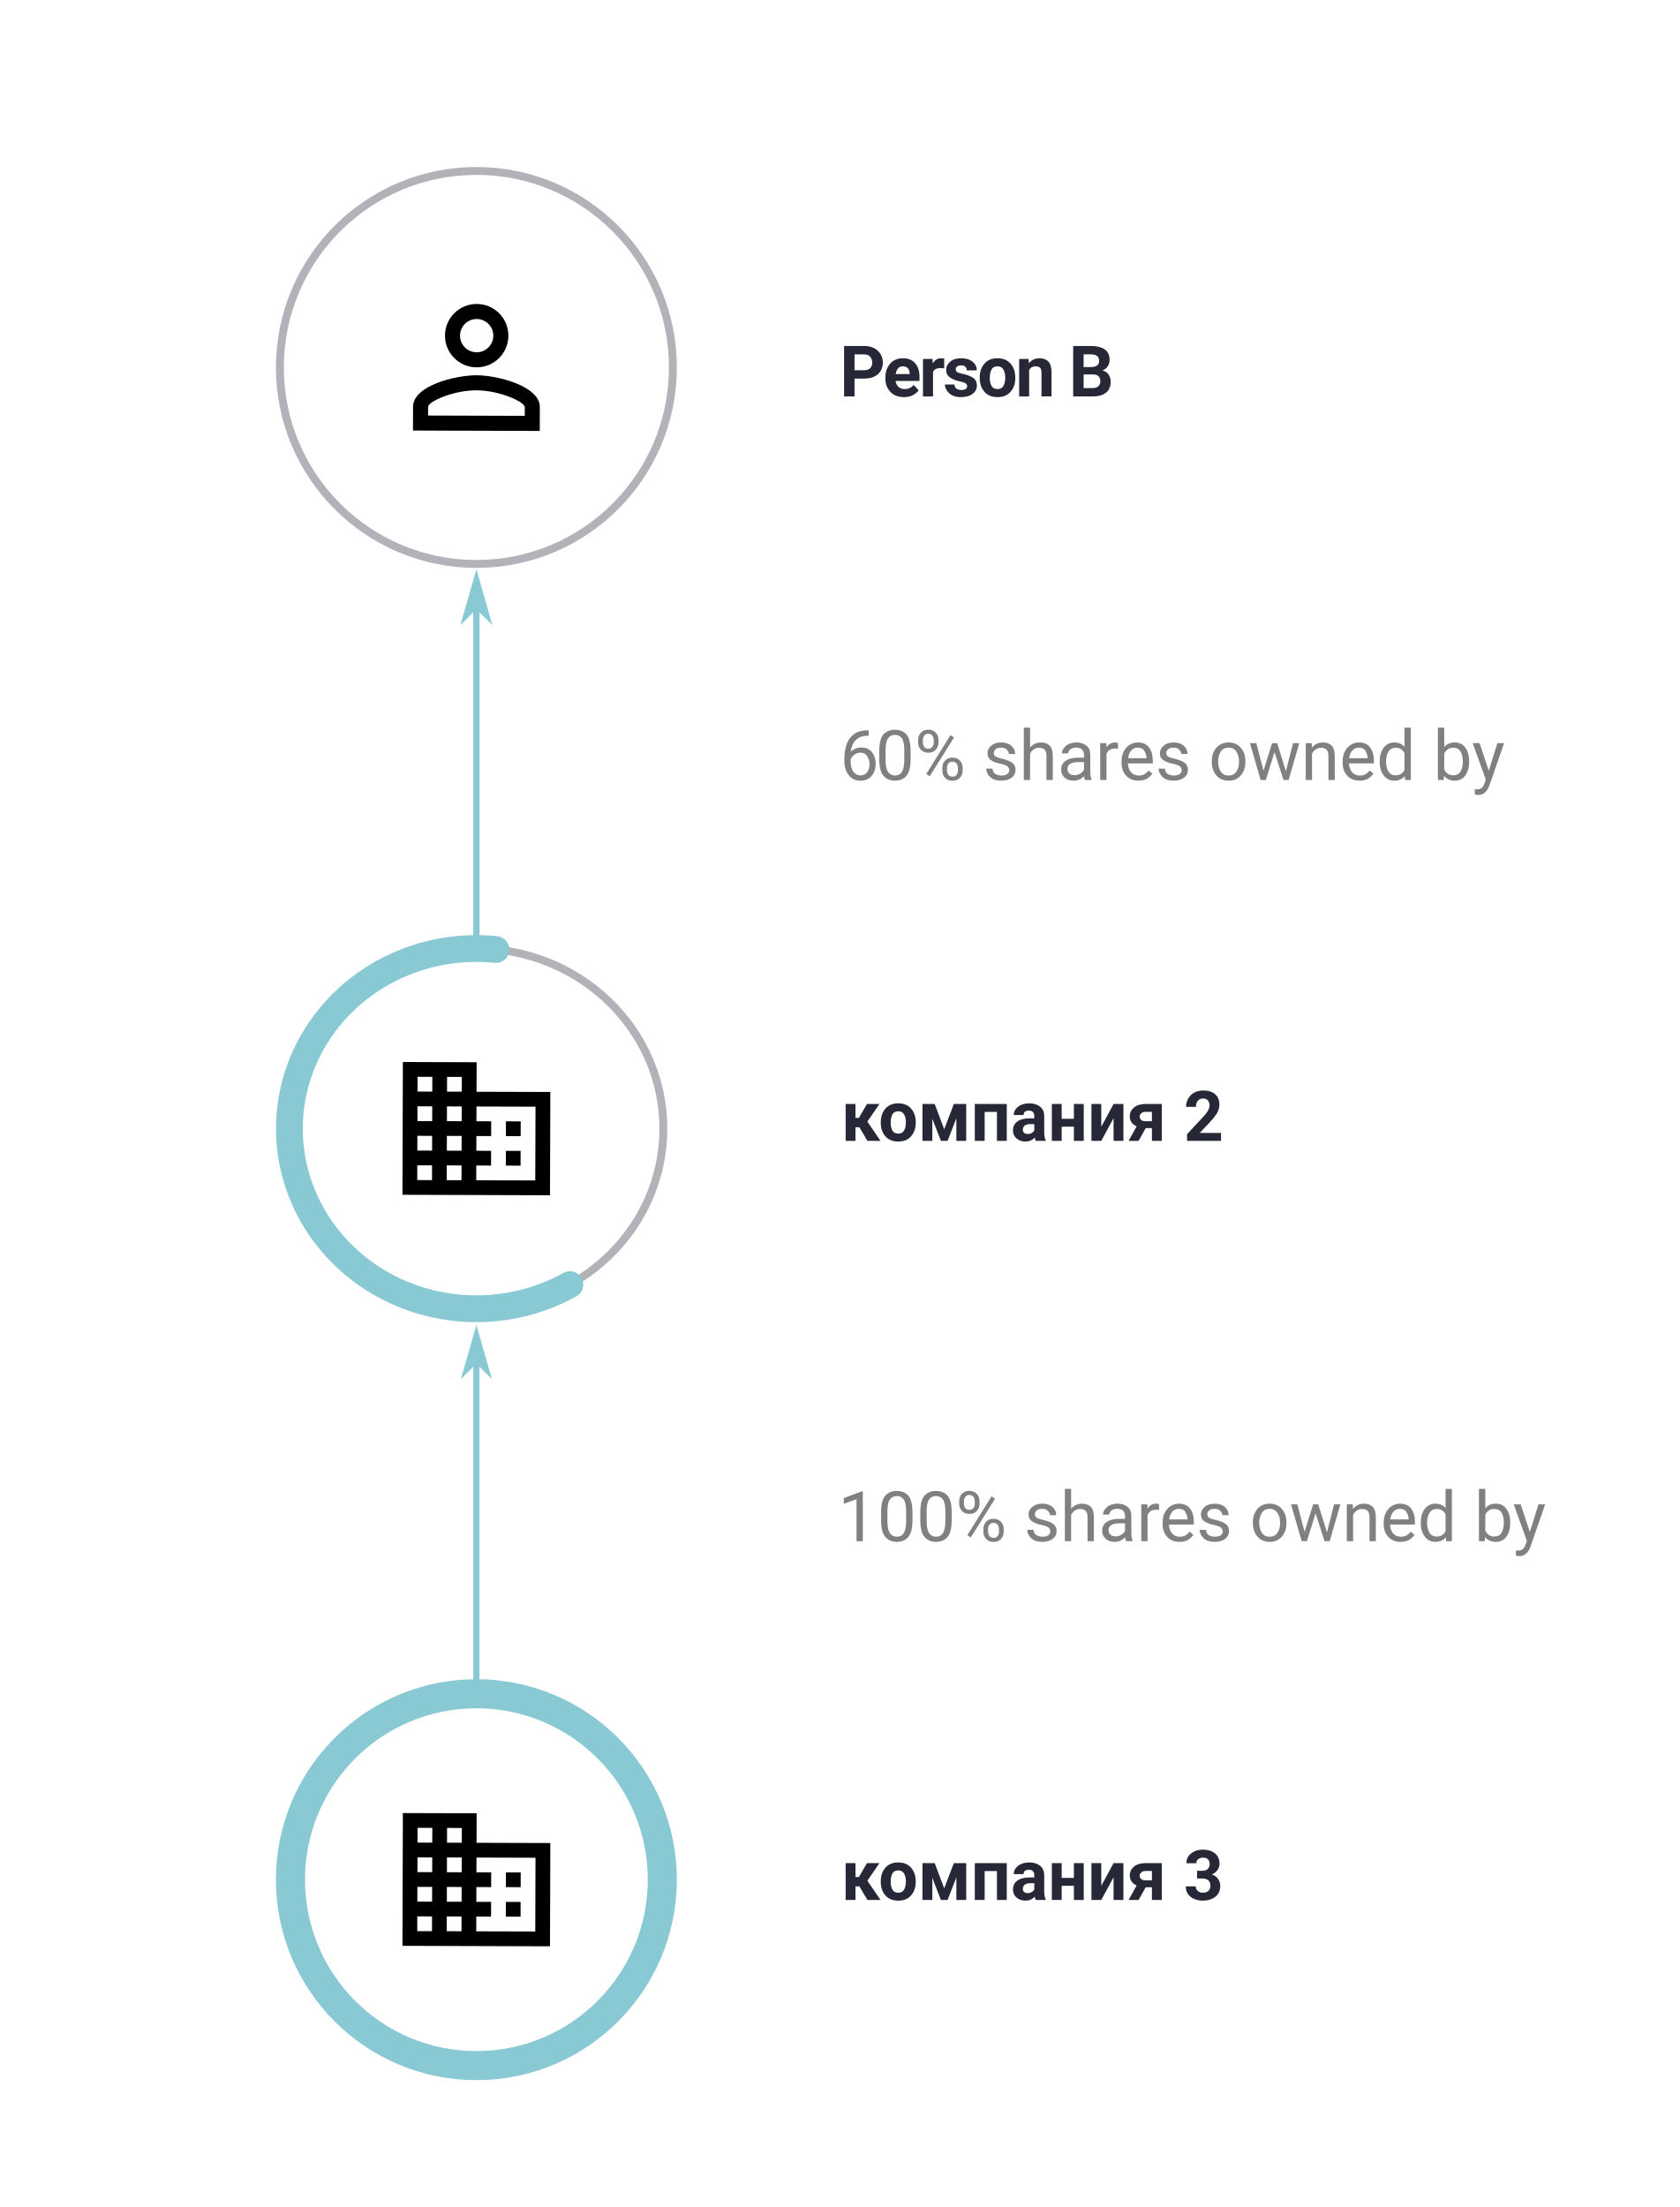
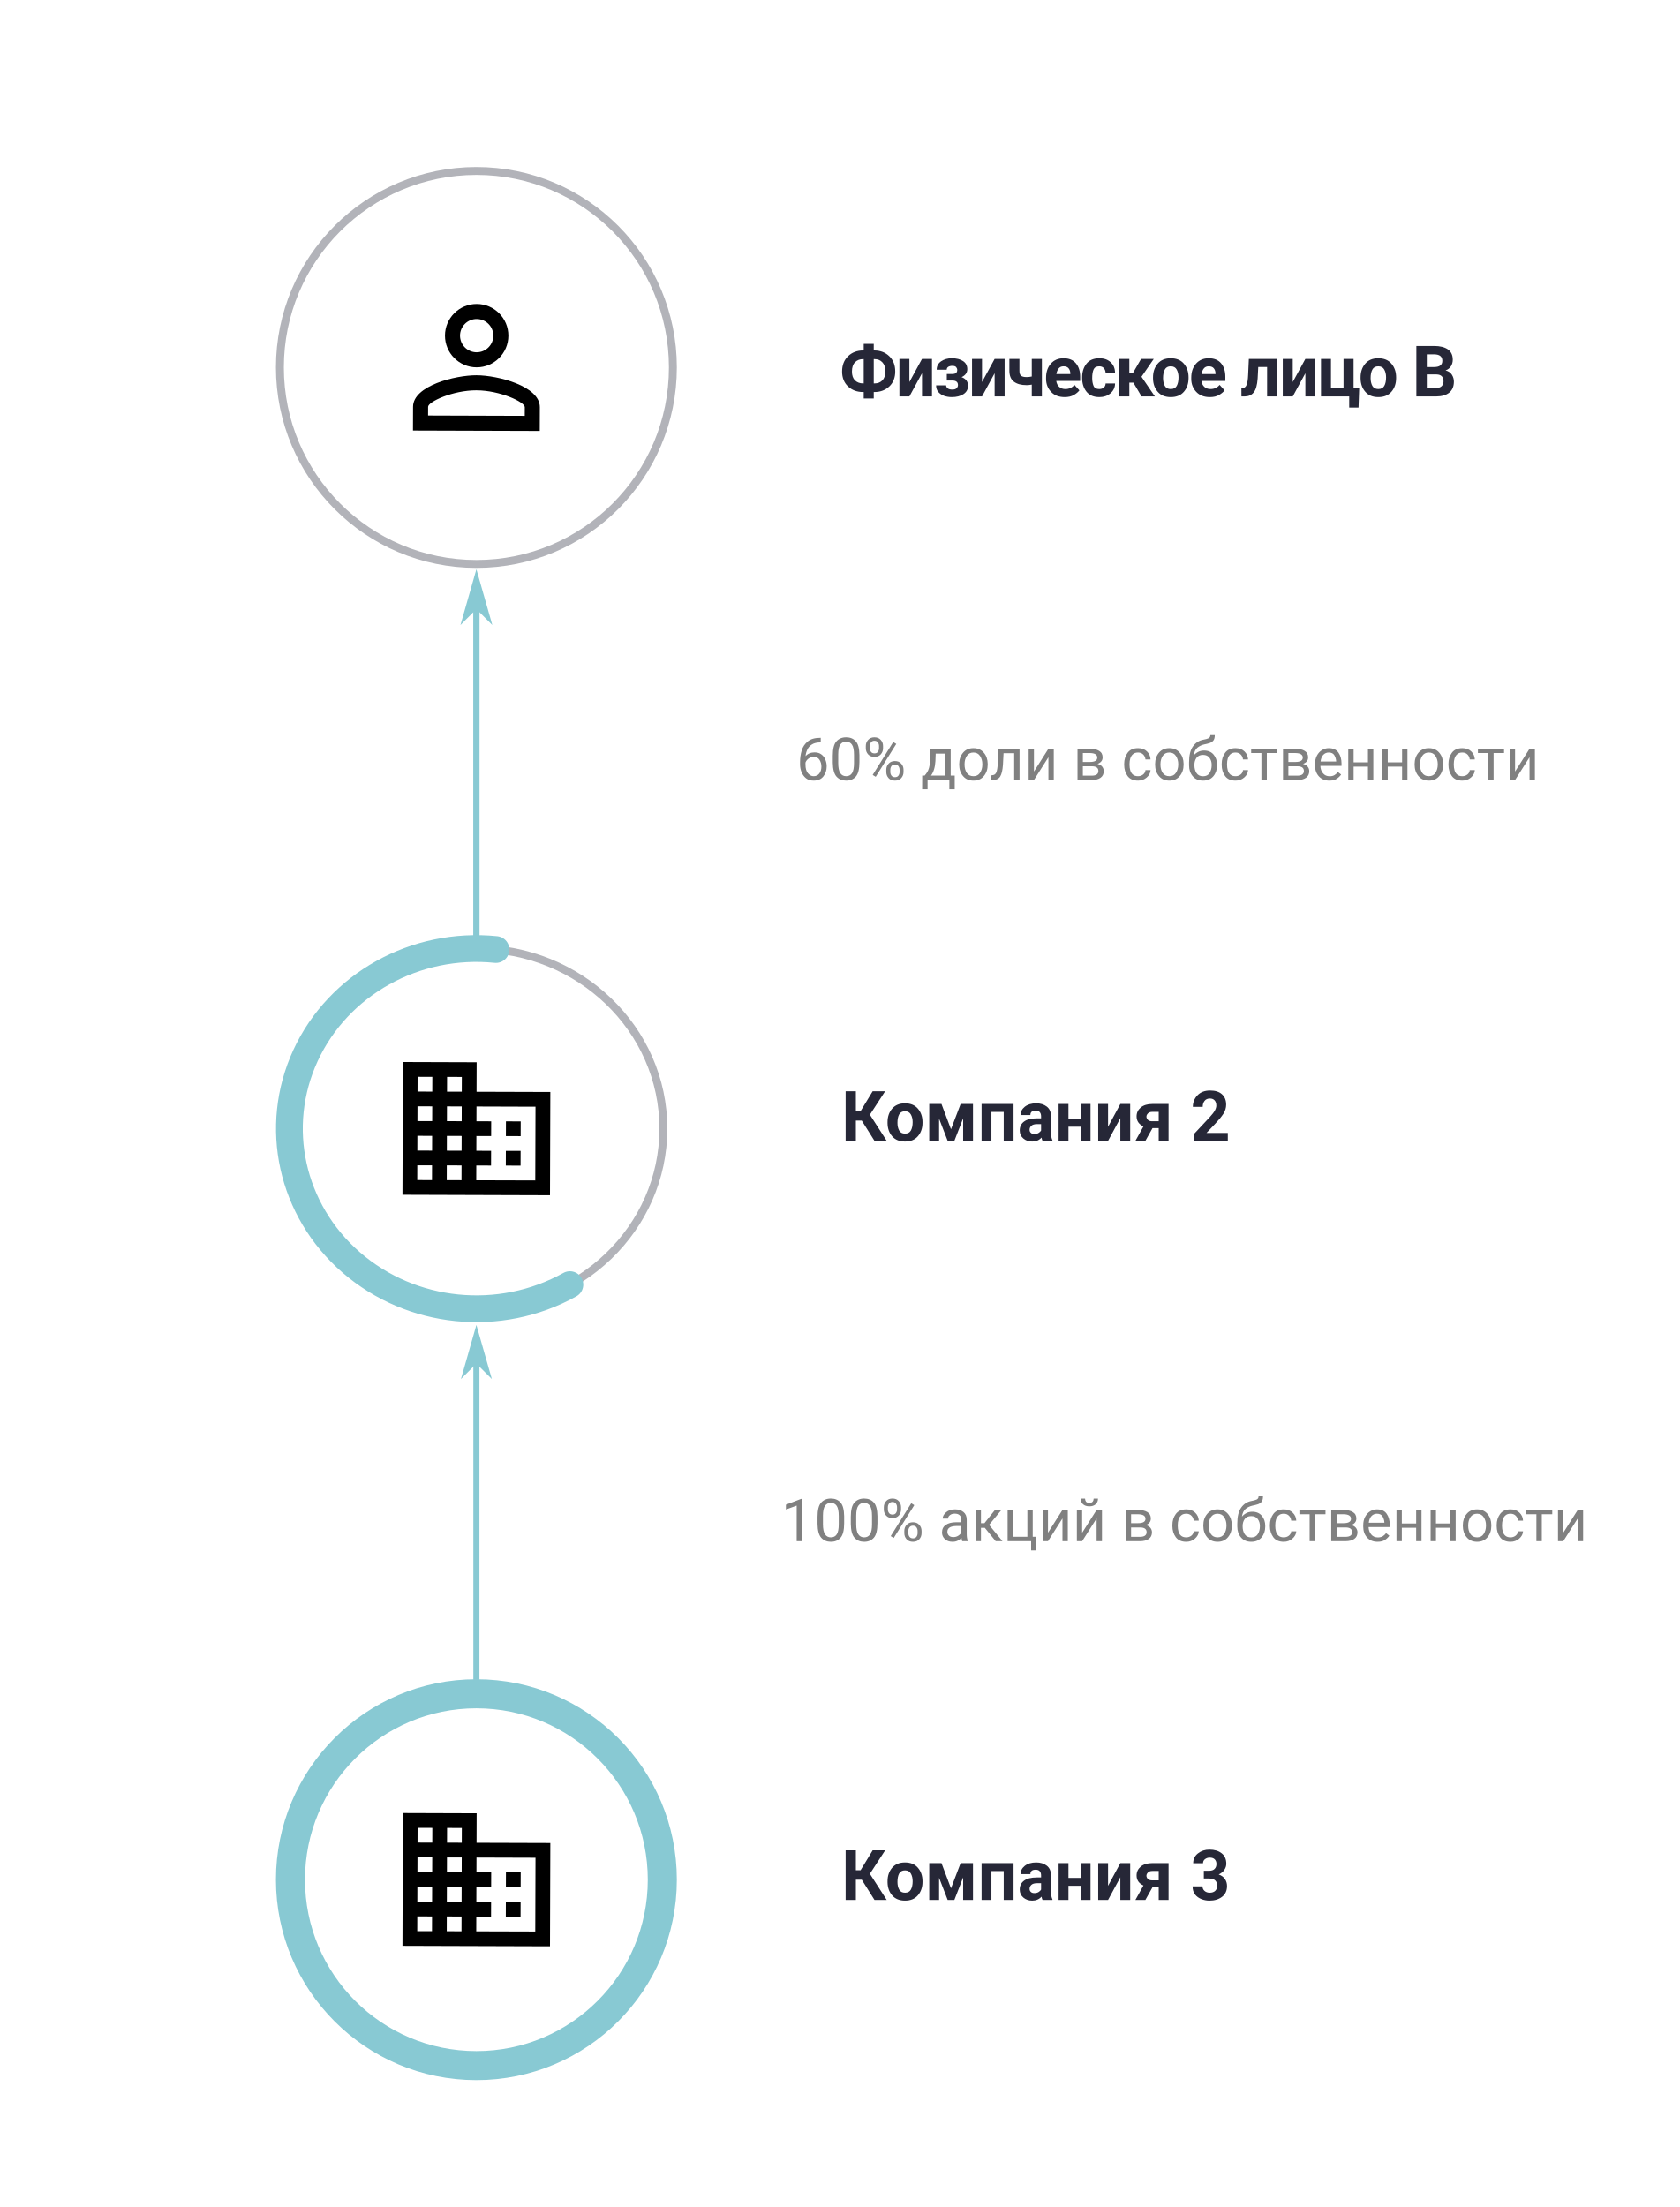
<svg xmlns="http://www.w3.org/2000/svg" id="Layer_1" data-name="Layer 1" viewBox="0 0 397.117 521.89" version="1.1" width="397.117" height="521.89">
  <defs id="defs3">
    <marker orient="auto" refY="0" refX="0" id="Arrow1Lend" style="overflow:visible">
      <path id="path4371" d="M 0,0 5,-5 -12.5,0 5,5 0,0 Z" style="fill:#00deb6;fill-opacity:1;fill-rule:evenodd;stroke:#00deb6;stroke-width:1pt;stroke-opacity:1" transform="matrix(-0.8,0,0,-0.8,-10,0)" />
    </marker>
    <marker orient="auto" refY="0" refX="0" id="Arrow1Mend" style="overflow:visible">
      <path id="path4377" d="M 0,0 5,-5 -12.5,0 5,5 0,0 Z" style="fill:#00deb6;fill-opacity:1;fill-rule:evenodd;stroke:#00deb6;stroke-width:1pt;stroke-opacity:1" transform="matrix(-0.4,0,0,-0.4,-4,0)" />
    </marker>
    <marker orient="auto" refY="0" refX="0" id="Arrow1Mstart" style="overflow:visible">
      <path id="path4374" d="M 0,0 5,-5 -12.5,0 5,5 0,0 Z" style="fill:#88c9d3;fill-opacity:1;fill-rule:evenodd;stroke:#88c9d3;stroke-width:1pt;stroke-opacity:1" transform="matrix(0.4,0,0,0.4,4,0)" />
    </marker>
    <style id="style5">.cls-1,.cls-10,.cls-11,.cls-7,.cls-8{fill:none;}.cls-1,.cls-11{stroke:#00deb6;}.cls-1,.cls-10,.cls-11,.cls-7{stroke-miterlimit:10;}.cls-2{fill:#00deb6;}.cls-3{font-size:16px;fill:#262737;}.cls-12,.cls-3{font-family:HKGrotesk-SemiBold, HK Grotesk;font-weight:700;}.cls-4{letter-spacing:-0.03em;}.cls-5{letter-spacing:-0.02em;}.cls-6{letter-spacing:0em;}.cls-7{stroke:#262737;}.cls-11,.cls-7{stroke-width:5px;}.cls-9{letter-spacing:-0.01em;}.cls-10{stroke:#e6e6e6;}.cls-12{font-size:12px;fill:gray;}.cls-13{letter-spacing:-0.03em;}.cls-14{letter-spacing:-0.01em;}.cls-15{letter-spacing:-0.02em;}.cls-16{letter-spacing:0em;}.cls-17{letter-spacing:0em;}.cls-18{letter-spacing:0em;}</style>
    <marker orient="auto" refY="0" refX="0" id="Arrow1Mstart-2" style="overflow:visible">
      <path id="path4374-0" d="M 0,0 5,-5 -12.5,0 5,5 0,0 Z" style="fill:#88c9d3;fill-opacity:1;fill-rule:evenodd;stroke:#88c9d3;stroke-width:1pt;stroke-opacity:1" transform="matrix(0.4,0,0,0.4,4,0)" />
    </marker>
    <clipPath id="p.1">
      <path style="clip-rule:evenodd" id="path3414" d="M 0,0 30,0 30,26 0,26 Z" />
    </clipPath>
    <clipPath id="p.2">
      <path style="clip-rule:evenodd" id="path3423" d="M 0,0 24,0 24,25 0,25 Z" />
    </clipPath>
    <clipPath id="p.1-3">
      <path style="clip-rule:evenodd" id="path3414-8" d="M 0,0 30,0 30,26 0,26 Z" />
    </clipPath>
  </defs>
  <path class="cls-2" d="M 30,33 Z" id="path11" style="fill:#00deb6" />
-   <text class="cls-3" id="text13" style="font-style:normal;font-variant:normal;font-weight:bold;font-stretch:normal;font-size:16.8px;line-height:125%;font-family:Roboto;-inkscape-font-specification:'Roboto, Bold';text-align:start;writing-mode:lr-tb;text-anchor:start;fill:#262737" x="198.536" y="93.75">
-     <tspan class="cls-4" id="tspan15" style="font-style:normal;font-variant:normal;font-weight:bold;font-stretch:normal;font-size:16.8px;line-height:125%;font-family:Roboto;-inkscape-font-specification:'Roboto, Bold';text-align:start;letter-spacing:-0.03em;writing-mode:lr-tb;text-anchor:start">Person B</tspan>
+   <text class="cls-3" id="text13" style="font-style:normal;font-variant:normal;font-weight:bold;font-stretch:normal;font-size:16.8px;line-height:0%;font-family:Roboto;-inkscape-font-specification:'Roboto, Bold';text-align:start;writing-mode:lr-tb;text-anchor:start;fill:#262737" x="198.536" y="93.75">
+     <tspan class="cls-4" id="tspan15" style="font-style:normal;font-variant:normal;font-weight:bold;font-stretch:normal;font-size:16.8px;line-height:125%;font-family:Roboto;-inkscape-font-specification:'Roboto, Bold';text-align:start;letter-spacing:-0.03em;writing-mode:lr-tb;text-anchor:start">Физическое лицо В</tspan>
  </text>
  <path d="m 30,33 0,0 m 0,0 0,0 m 0,0 z m 0,0 z" id="path27" />
  <path class="cls-8" d="M 30,33 Z" id="path29" style="fill:none" />
-   <text class="cls-3" id="text31" style="font-style:normal;font-variant:normal;font-weight:bold;font-stretch:normal;font-size:16.5px;line-height:125%;font-family:Roboto;-inkscape-font-specification:'Roboto, Bold';text-align:start;writing-mode:lr-tb;text-anchor:start;fill:#262737" x="185.702" y="269.782">
-     <tspan x="198.902" y="269.782" id="tspan35" style="font-style:normal;font-variant:normal;font-weight:bold;font-stretch:normal;font-size:16.5px;line-height:125%;font-family:Roboto;-inkscape-font-specification:'Roboto, Bold';text-align:start;writing-mode:lr-tb;text-anchor:start">компания 2</tspan>
+   <text class="cls-3" id="text31" style="font-style:normal;font-variant:normal;font-weight:bold;font-stretch:normal;font-size:16.5px;line-height:0%;font-family:Roboto;-inkscape-font-specification:'Roboto, Bold';text-align:start;writing-mode:lr-tb;text-anchor:start;fill:#262737" x="185.702" y="269.782">
+     <tspan x="198.902" y="269.782" id="tspan35" style="font-style:normal;font-variant:normal;font-weight:bold;font-stretch:normal;font-size:16.5px;line-height:125%;font-family:Roboto;-inkscape-font-specification:'Roboto, Bold';text-align:start;writing-mode:lr-tb;text-anchor:start">Компания 2</tspan>
  </text>
  <path class="cls-8" d="M 30,33 Z" id="path41" style="fill:none" />
  <path d="m 30,33 z m 0,0 z m 0,0 z m 0,0 z m 0,0 z m 0,0 z m 0,0 z m 0,0 z m 0,0 z m 0,0 z m 0,0 z m 0,0 z" id="path43" />
  <path class="cls-10" d="m 30,33 0,0" id="path45" style="fill:none;stroke:#e6e6e6;stroke-width:1.2;stroke-miterlimit:10" />
  <path class="cls-10" d="m 30,33 0,0" id="path47" style="fill:none;stroke:#e6e6e6;stroke-width:1.2;stroke-miterlimit:10" />
  <path class="cls-10" d="m 30,33 0,0" id="path49" style="fill:none;stroke:#e6e6e6;stroke-width:1.2;stroke-miterlimit:10" />
  <path class="cls-10" d="m 30,33 0,0" id="path51" style="fill:none;stroke:#e6e6e6;stroke-width:1.2;stroke-miterlimit:10" />
  <path class="cls-10" d="m 30,33 0,0" id="path53" style="fill:none;stroke:#e6e6e6;stroke-width:1.2;stroke-miterlimit:10" />
  <path class="cls-10" d="m 30,33 0,0" id="path55" style="fill:none;stroke:#e6e6e6;stroke-width:1.2;stroke-miterlimit:10" />
  <path class="cls-10" d="m 30,33 0,0" id="path57" style="fill:none;stroke:#e6e6e6;stroke-width:1.2;stroke-miterlimit:10" />
  <path class="cls-10" d="m 30,33 0,0" id="path59" style="fill:none;stroke:#e6e6e6;stroke-width:1.2;stroke-miterlimit:10" />
  <path class="cls-10" d="m 30,33 0,0" id="path61" style="fill:none;stroke:#e6e6e6;stroke-width:1.2;stroke-miterlimit:10" />
  <path class="cls-10" d="m 30,33 0,0" id="path63" style="fill:none;stroke:#e6e6e6;stroke-width:1.2;stroke-miterlimit:10" />
  <path class="cls-10" d="m 30,33 0,0" id="path65" style="fill:none;stroke:#e6e6e6;stroke-width:1.2;stroke-miterlimit:10" />
  <path class="cls-10" d="m 30,33 0,0" id="path67" style="fill:none;stroke:#e6e6e6;stroke-width:1.2;stroke-miterlimit:10" />
  <path class="cls-10" d="m 30,33 0,0" id="path69" style="fill:none;stroke:#e6e6e6;stroke-width:1.2;stroke-miterlimit:10" />
  <path class="cls-10" d="m 30,33 0,0" id="path71" style="fill:none;stroke:#e6e6e6;stroke-width:1.2;stroke-miterlimit:10" />
  <path class="cls-10" d="m 30,33 0,0" id="path73" style="fill:none;stroke:#e6e6e6;stroke-width:1.2;stroke-miterlimit:10" />
  <path class="cls-10" d="m 30,33 0,0" id="path75" style="fill:none;stroke:#e6e6e6;stroke-width:1.2;stroke-miterlimit:10" />
  <path class="cls-10" d="m 30,33 0,0" id="path77" style="fill:none;stroke:#e6e6e6;stroke-width:1.2;stroke-miterlimit:10" />
  <path class="cls-11" d="m 30,33 0,0" id="path79" style="fill:none;stroke:#00deb6;stroke-width:6px;stroke-miterlimit:10" />
  <path class="cls-11" d="m 30,33 0,0" id="path85" style="fill:none;stroke:#00deb6;stroke-width:6px;stroke-miterlimit:10" />
  <path class="cls-11" d="m 30,33 0,0" id="path87" style="fill:none;stroke:#00deb6;stroke-width:6px;stroke-miterlimit:10" />
  <path class="cls-11" d="m 30,33 0,0" id="path89" style="fill:none;stroke:#00deb6;stroke-width:6px;stroke-miterlimit:10" />
  <path class="cls-11" d="m 30,33 0,0" id="path91" style="fill:none;stroke:#00deb6;stroke-width:6px;stroke-miterlimit:10" />
  <path class="cls-11" d="m 30,33 0,0" id="path93" style="fill:none;stroke:#00deb6;stroke-width:6px;stroke-miterlimit:10" />
  <path class="cls-11" d="m 30,33 0,0" id="path95" style="fill:none;stroke:#00deb6;stroke-width:6px;stroke-miterlimit:10" />
  <path class="cls-10" d="m 30,33 0,0" id="path97" style="fill:none;stroke:#e6e6e6;stroke-width:1.2;stroke-miterlimit:10" />
  <path class="cls-10" d="m 30,33 0,0" id="path99" style="fill:none;stroke:#e6e6e6;stroke-width:1.2;stroke-miterlimit:10" />
  <path class="cls-10" d="m 30,33 0,0" id="path101" style="fill:none;stroke:#e6e6e6;stroke-width:1.2;stroke-miterlimit:10" />
  <path class="cls-10" d="m 30,33 0,0" id="path103" style="fill:none;stroke:#e6e6e6;stroke-width:1.2;stroke-miterlimit:10" />
  <path class="cls-10" d="m 30,33 0,0" id="path105" style="fill:none;stroke:#e6e6e6;stroke-width:1.2;stroke-miterlimit:10" />
  <path class="cls-10" d="m 30,33 0,0" id="path107" style="fill:none;stroke:#e6e6e6;stroke-width:1.2;stroke-miterlimit:10" />
  <path class="cls-10" d="m 30,33 0,0" id="path109" style="fill:none;stroke:#e6e6e6;stroke-width:1.2;stroke-miterlimit:10" />
  <path class="cls-10" d="m 30,33 0,0" id="path111" style="fill:none;stroke:#e6e6e6;stroke-width:1.2;stroke-miterlimit:10" />
  <path class="cls-10" d="m 30,33 0,0" id="path113" style="fill:none;stroke:#e6e6e6;stroke-width:1.2;stroke-miterlimit:10" />
  <path class="cls-10" d="m 30,33 0,0" id="path115" style="fill:none;stroke:#e6e6e6;stroke-width:1.2;stroke-miterlimit:10" />
  <path class="cls-10" d="m 30,33 0,0" id="path117" style="fill:none;stroke:#e6e6e6;stroke-width:1.2;stroke-miterlimit:10" />
  <path class="cls-10" d="m 30,33 0,0" id="path119" style="fill:none;stroke:#e6e6e6;stroke-width:1.2;stroke-miterlimit:10" />
-   <text class="cls-12" id="text143" style="font-style:normal;font-variant:normal;font-weight:normal;font-stretch:normal;font-size:16.5px;line-height:125%;font-family:Roboto;-inkscape-font-specification:'Roboto, Normal';text-align:start;writing-mode:lr-tb;text-anchor:start;fill:#808080" x="198.588" y="184.448">6<tspan class="cls-16" x="206.988" y="184.448" id="tspan145" style="font-style:normal;font-variant:normal;font-weight:normal;font-stretch:normal;font-size:16.5px;line-height:125%;font-family:Roboto;-inkscape-font-specification:'Roboto, Normal';text-align:start;letter-spacing:0em;writing-mode:lr-tb;text-anchor:start">0% shares owned by</tspan>
+   <text class="cls-12" id="text143" style="font-style:normal;font-variant:normal;font-weight:normal;font-stretch:normal;font-size:14px;line-height:0%;font-family:Roboto;-inkscape-font-specification:'Roboto, Normal';font-variant-ligatures:normal;font-variant-caps:normal;font-variant-numeric:normal;font-feature-settings:normal;text-align:center;writing-mode:lr-tb;text-anchor:middle;fill:#808080" x="355.713" y="184.448">
+     <tspan class="cls-16" x="276.146" y="184.448" id="tspan145" style="font-style:normal;font-variant:normal;font-weight:normal;font-stretch:normal;font-size:14px;line-height:125%;font-family:Roboto;-inkscape-font-specification:'Roboto, Normal';font-variant-ligatures:normal;font-variant-caps:normal;font-variant-numeric:normal;font-feature-settings:normal;text-align:center;letter-spacing:0em;writing-mode:lr-tb;text-anchor:middle">60% доли в собственности</tspan>
  </text>
  <path class="cls-2" d="M 30,33 Z" id="path171" style="fill:#00deb6" />
-   <text class="cls-12" id="text173" style="font-style:normal;font-variant:normal;font-weight:normal;font-stretch:normal;font-size:16.5px;line-height:125%;font-family:Roboto;-inkscape-font-specification:'Roboto, Normal';text-align:start;writing-mode:lr-tb;text-anchor:start;fill:#808080" x="198.153" y="364.448">
-     <tspan class="cls-17" id="tspan175" style="font-style:normal;font-variant:normal;font-weight:normal;font-stretch:normal;font-size:16.5px;line-height:125%;font-family:Roboto;-inkscape-font-specification:'Roboto, Normal';text-align:start;letter-spacing:0em;writing-mode:lr-tb;text-anchor:start">100% shares owned by</tspan>
+   <text class="cls-12" id="text173" style="font-style:normal;font-variant:normal;font-weight:normal;font-stretch:normal;font-size:14px;line-height:0%;font-family:Roboto;-inkscape-font-specification:'Roboto, Normal';font-variant-ligatures:normal;font-variant-caps:normal;font-variant-numeric:normal;font-feature-settings:normal;text-align:center;writing-mode:lr-tb;text-anchor:middle;fill:#808080" x="280.042" y="364.448">
+     <tspan class="cls-17" id="tspan175" style="font-style:normal;font-variant:normal;font-weight:normal;font-stretch:normal;font-size:14px;line-height:125%;font-family:Roboto;-inkscape-font-specification:'Roboto, Normal';font-variant-ligatures:normal;font-variant-caps:normal;font-variant-numeric:normal;font-feature-settings:normal;text-align:center;letter-spacing:0em;writing-mode:lr-tb;text-anchor:middle">100% акций в собственности</tspan>
  </text>
  <path class="cls-2" d="M 30,33 Z" id="path197" style="fill:#00deb6" />
-   <text class="cls-3" id="text199" style="font-style:normal;font-variant:normal;font-weight:bold;font-stretch:normal;font-size:16.5px;line-height:125%;font-family:Roboto;-inkscape-font-specification:'Roboto, Bold';text-align:start;writing-mode:lr-tb;text-anchor:start;fill:#262737" x="185.702" y="449.29">
-     <tspan x="198.902" y="449.29" id="tspan203" style="font-style:normal;font-variant:normal;font-weight:bold;font-stretch:normal;font-size:16.5px;line-height:125%;font-family:Roboto;-inkscape-font-specification:'Roboto, Bold';text-align:start;writing-mode:lr-tb;text-anchor:start">компания 3</tspan>
+   <text class="cls-3" id="text199" style="font-style:normal;font-variant:normal;font-weight:bold;font-stretch:normal;font-size:16.5px;line-height:0%;font-family:Roboto;-inkscape-font-specification:'Roboto, Bold';text-align:start;writing-mode:lr-tb;text-anchor:start;fill:#262737" x="185.702" y="449.29">
+     <tspan x="198.902" y="449.29" id="tspan203" style="font-style:normal;font-variant:normal;font-weight:bold;font-stretch:normal;font-size:16.5px;line-height:125%;font-family:Roboto;-inkscape-font-specification:'Roboto, Bold';text-align:start;writing-mode:lr-tb;text-anchor:start">Компания 3</tspan>
  </text>
  <path class="cls-8" d="M 30,33 Z" id="path211" style="fill:none" />
  <path d="m 30,33 z m 0,0 z m 0,0 z m 0,0 z m 0,0 z m 0,0 z m 0,0 z m 0,0 z m 0,0 z m 0,0 z m 0,0 z m 0,0 z" id="path213" />
  <path style="fill:none;fill-rule:evenodd;stroke:#88c9d3;stroke-width:1.485;stroke-linecap:butt;stroke-linejoin:miter;stroke-miterlimit:4;stroke-dasharray:none;stroke-opacity:1;marker-start:url(#Arrow1Mstart)" d="m 112.65,137.54 0,85.411 0,0" id="path12354" />
  <path style="fill:none;fill-rule:evenodd;stroke:#88c9d3;stroke-width:1.44;stroke-linecap:butt;stroke-linejoin:miter;stroke-miterlimit:4;stroke-dasharray:none;stroke-opacity:1;marker-start:url(#Arrow1Mstart-2)" d="m 112.65,316.149 0,81.09 0,0" id="path12354-2" />
  <circle class="cls-11" cx="112.65" cy="444.49" r="43.965" id="circle209-2" style="fill:none;stroke:#88c9d3;stroke-width:6.87;stroke-miterlimit:10;stroke-dasharray:none;stroke-opacity:1" />
  <ellipse class="cls-11" id="circle209-7-4-8" style="fill:none;stroke:#b2b3b9;stroke-width:1.87;stroke-linecap:round;stroke-miterlimit:10;stroke-dasharray:none;stroke-opacity:1" cx="112.65" cy="266.89" rx="44.215" ry="42.594" />
  <path class="cls-11" id="circle209-7-4" style="fill:none;stroke:#88c9d3;stroke-width:6.33;stroke-linecap:round;stroke-miterlimit:10;stroke-dasharray:none;stroke-opacity:1" d="m 134.758,303.777 a 44.215,42.594 0 0 1 -51.693,-5.234 44.215,42.594 0 0 1 -10.807,-48.978 44.215,42.594 0 0 1 45.014,-25.036" />
  <circle class="cls-7" cx="112.65" cy="86.89" id="ellipse25-6" style="fill:none;stroke:#b2b3b9;stroke-width:1.87;stroke-miterlimit:10;stroke-dasharray:none;stroke-opacity:1" r="46.465" />
-   <flowRoot xml:space="preserve" id="flowRoot5190" style="font-style:normal;font-weight:normal;font-size:40px;line-height:125%;font-family:sans-serif;letter-spacing:0px;word-spacing:0px;fill:#000000;fill-opacity:1;stroke:none;stroke-width:1px;stroke-linecap:butt;stroke-linejoin:miter;stroke-opacity:1" transform="translate(28.09305,38.49085)">
+   <flowRoot xml:space="preserve" id="flowRoot5190" style="font-style:normal;font-weight:normal;line-height:0.01%;font-family:sans-serif;letter-spacing:0px;word-spacing:0px;fill:#000000;fill-opacity:1;stroke:none;stroke-width:1px;stroke-linecap:butt;stroke-linejoin:miter;stroke-opacity:1" transform="translate(28.09305,38.49085)">
    <flowRegion id="flowRegion5192">
      <rect id="rect5194" width="22.497" height="67.294" x="303.012" y="158.707" />
    </flowRegion>
-     <flowPara id="flowPara5196" />
+     <flowPara id="flowPara5196" style="font-size:40px;line-height:1.25"> </flowPara>
  </flowRoot>
  <path id="path4516" d="m 112.686,258.168 0.022,-6.978 -17.443,-0.057 -0.098,31.398 34.888,0.113 0.079,-24.421 z m -10.534,20.898 -3.488,-0.012 0.011,-3.488 3.489,0.012 z m 0.022,-6.978 -3.488,-0.012 0.011,-3.488 3.489,0.012 z m 0.022,-6.978 -3.488,-0.012 0.011,-3.488 3.489,0.012 z m 0.022,-6.978 -3.488,-0.012 0.011,-3.488 3.489,0.012 z m 6.91,20.955 -3.488,-0.011 0.011,-3.492 3.489,0.012 z m 0.022,-6.978 -3.488,-0.011 0.011,-3.489 3.489,0.012 z m 0.022,-6.978 -3.488,-0.011 0.011,-3.489 3.489,0.012 z m 0.022,-6.978 -3.488,-0.011 0.012,-3.489 3.489,0.012 z m 17.377,20.989 -13.955,-0.042 0.011,-3.489 3.489,0.012 0.011,-3.489 -3.488,-0.011 0.011,-3.489 3.489,0.012 0.011,-3.489 -3.488,-0.011 0.011,-3.489 13.955,0.046 z m -3.444,-13.967 -3.488,-0.011 -0.012,3.488 3.489,0.012 z m -0.022,6.978 -3.488,-0.011 -0.012,3.488 3.489,0.012 z" />
  <path id="path5743" d="m 112.729,75.436 a 3.935,3.935 0 1 1 -3.948,3.922 3.934,3.934 0 0 1 3.948,-3.922 m -0.054,16.864 c 5.565,0.018 11.421,2.774 11.417,3.972 l -0.007,2.061 -22.861,-0.075 0.007,-2.061 c 0,-1.198 5.878,-3.916 11.444,-3.898 m 0.066,-20.424 a 7.495,7.495 0 1 0 7.471,7.519 7.493,7.493 0 0 0 -7.471,-7.519 z m -0.054,16.864 c -5.003,-0.016 -14.999,2.462 -15.017,7.446 l -0.018,5.621 29.981,0.096 0.019,-5.621 c 0.017,-4.982 -9.962,-7.526 -14.965,-7.542 z" />
  <path id="path4516-2" d="m 112.686,435.768 0.022,-6.978 -17.443,-0.057 -0.098,31.398 34.888,0.113 0.079,-24.421 z m -10.534,20.898 -3.488,-0.012 0.011,-3.488 3.489,0.012 z m 0.022,-6.978 -3.488,-0.012 0.011,-3.488 3.489,0.012 z m 0.022,-6.978 -3.488,-0.012 0.011,-3.488 3.489,0.012 z m 0.022,-6.978 -3.488,-0.012 0.011,-3.488 3.489,0.012 z m 6.91,20.955 -3.488,-0.011 0.011,-3.492 3.489,0.012 z m 0.022,-6.978 -3.488,-0.011 0.011,-3.489 3.489,0.012 z m 0.022,-6.978 -3.488,-0.011 0.011,-3.489 3.489,0.012 z m 0.022,-6.978 -3.488,-0.011 0.012,-3.489 3.489,0.012 z m 17.377,20.989 -13.955,-0.042 0.011,-3.489 3.489,0.012 0.011,-3.489 -3.488,-0.011 0.011,-3.489 3.489,0.012 0.011,-3.489 -3.488,-0.011 0.011,-3.489 13.955,0.046 z m -3.444,-13.967 -3.488,-0.011 -0.012,3.488 3.489,0.012 z m -0.022,6.978 -3.488,-0.011 -0.012,3.488 3.489,0.012 z" />
</svg>
